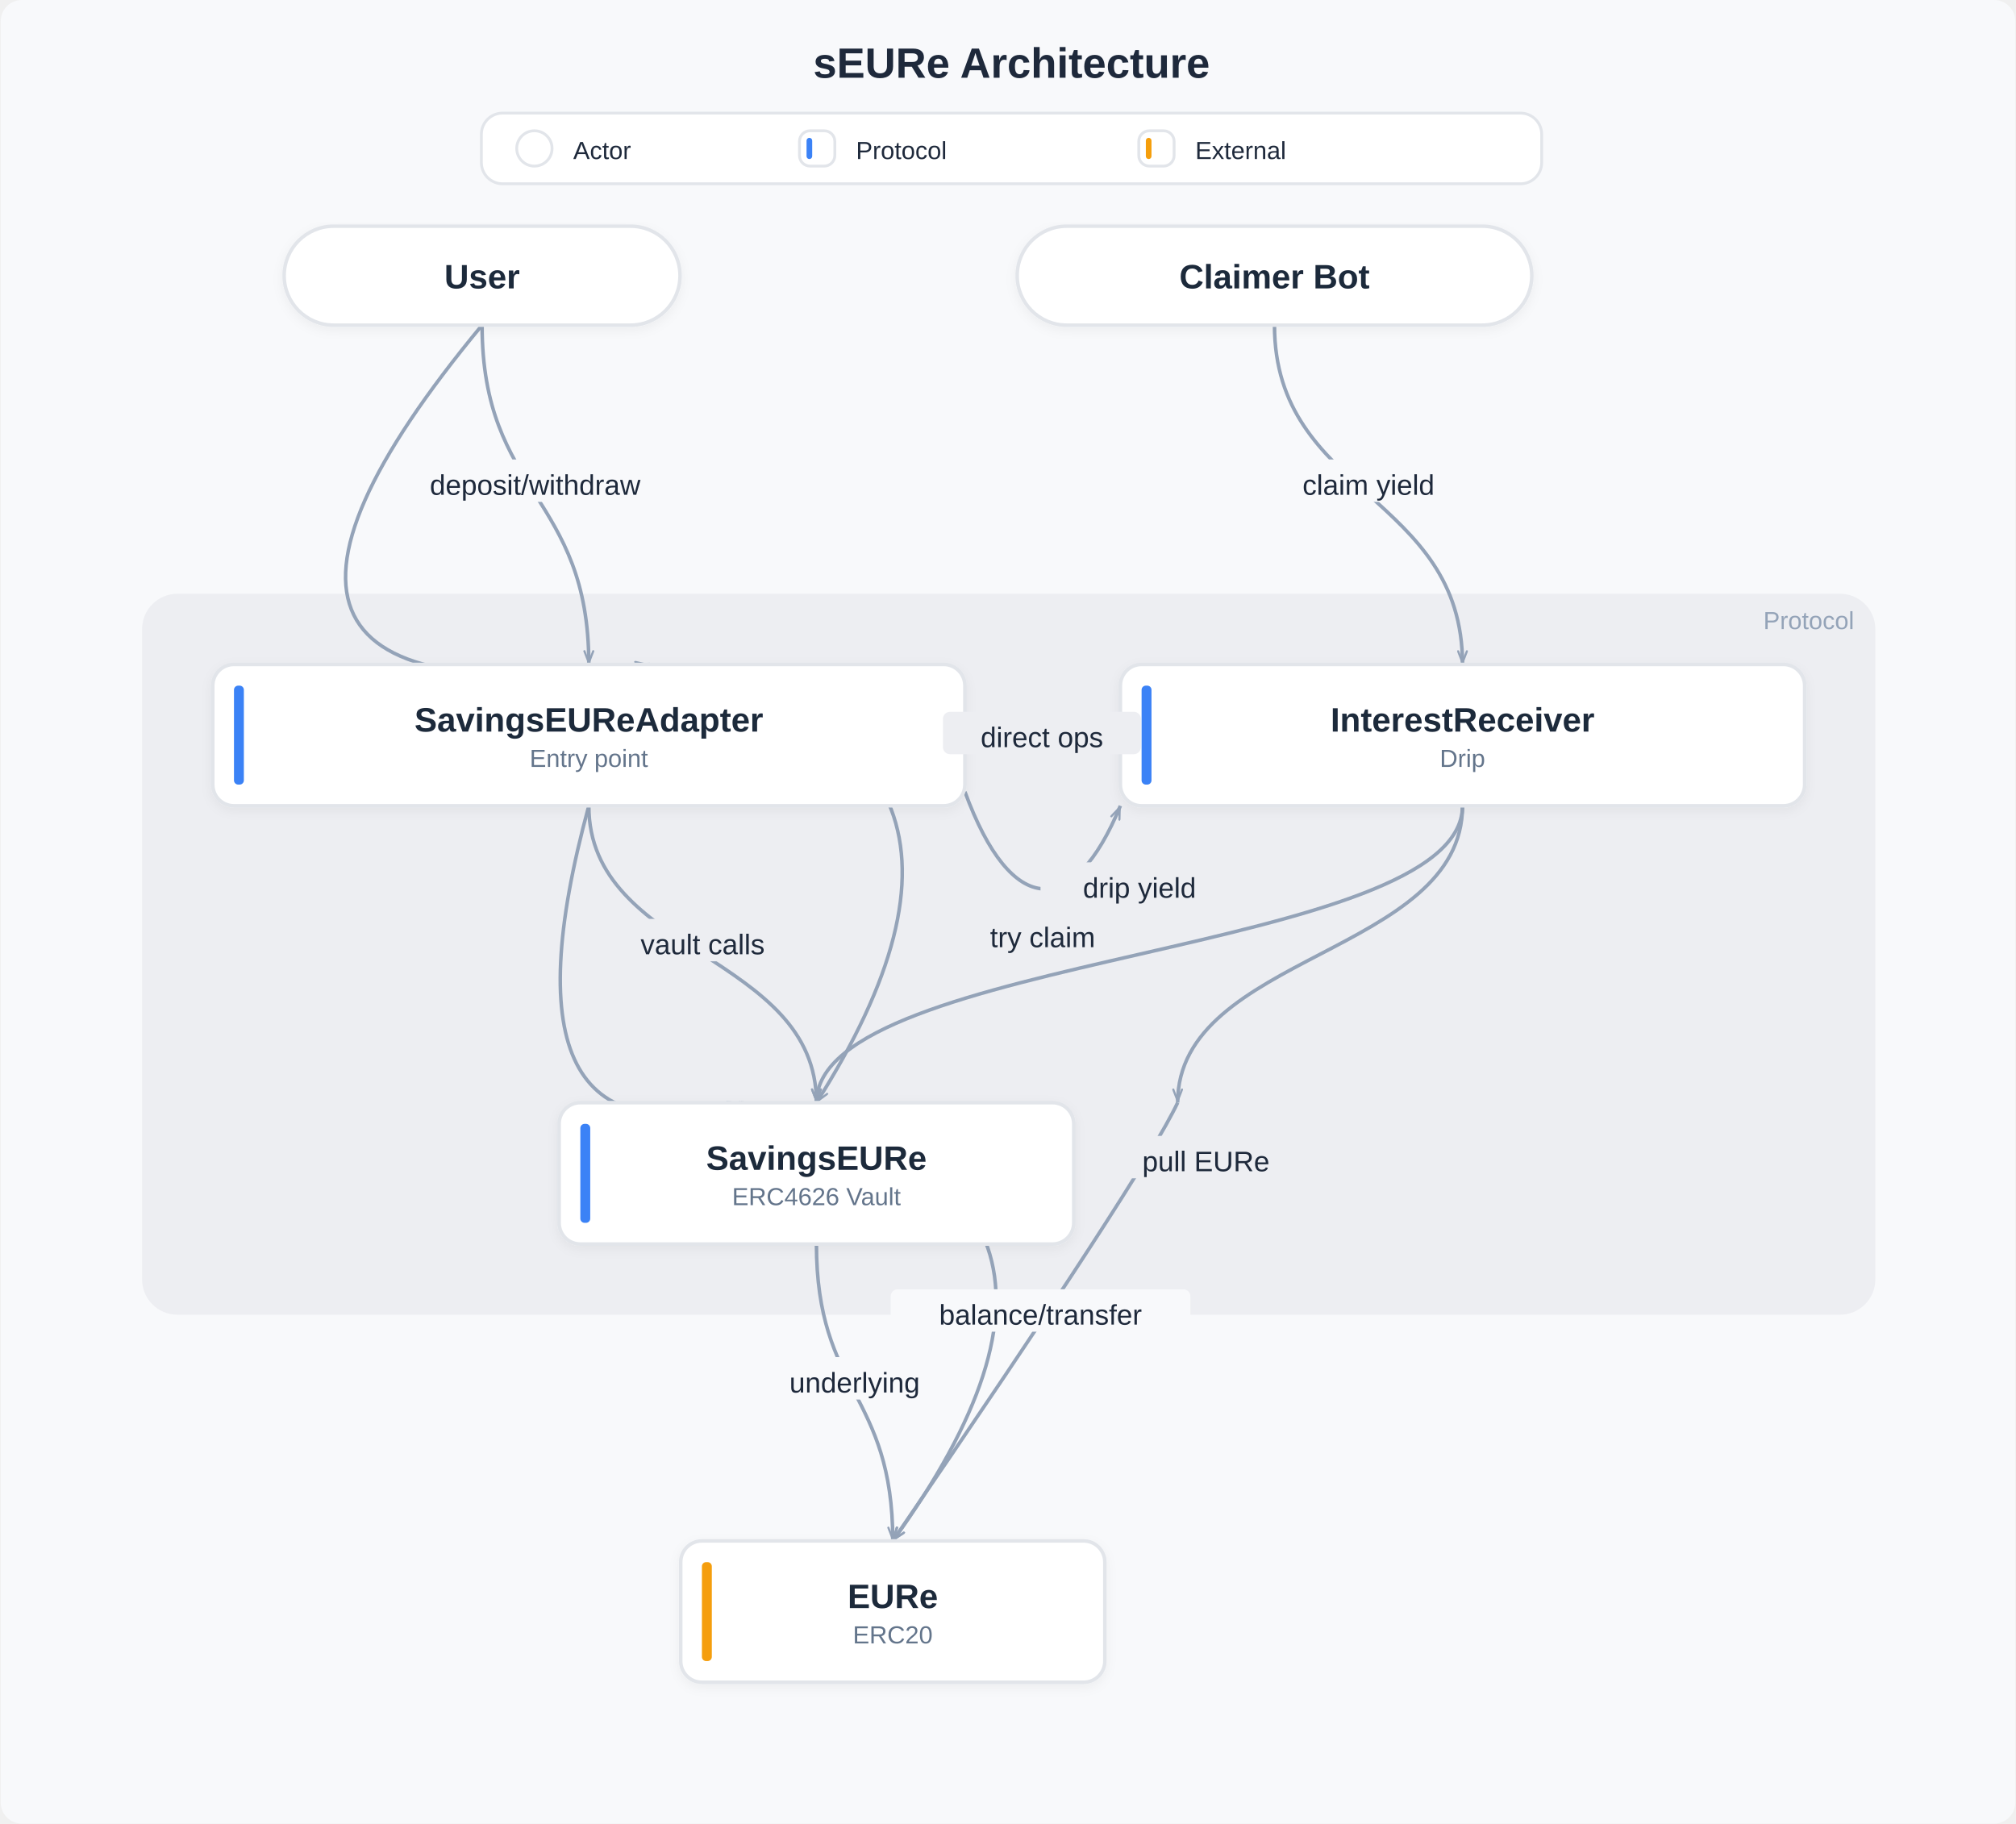
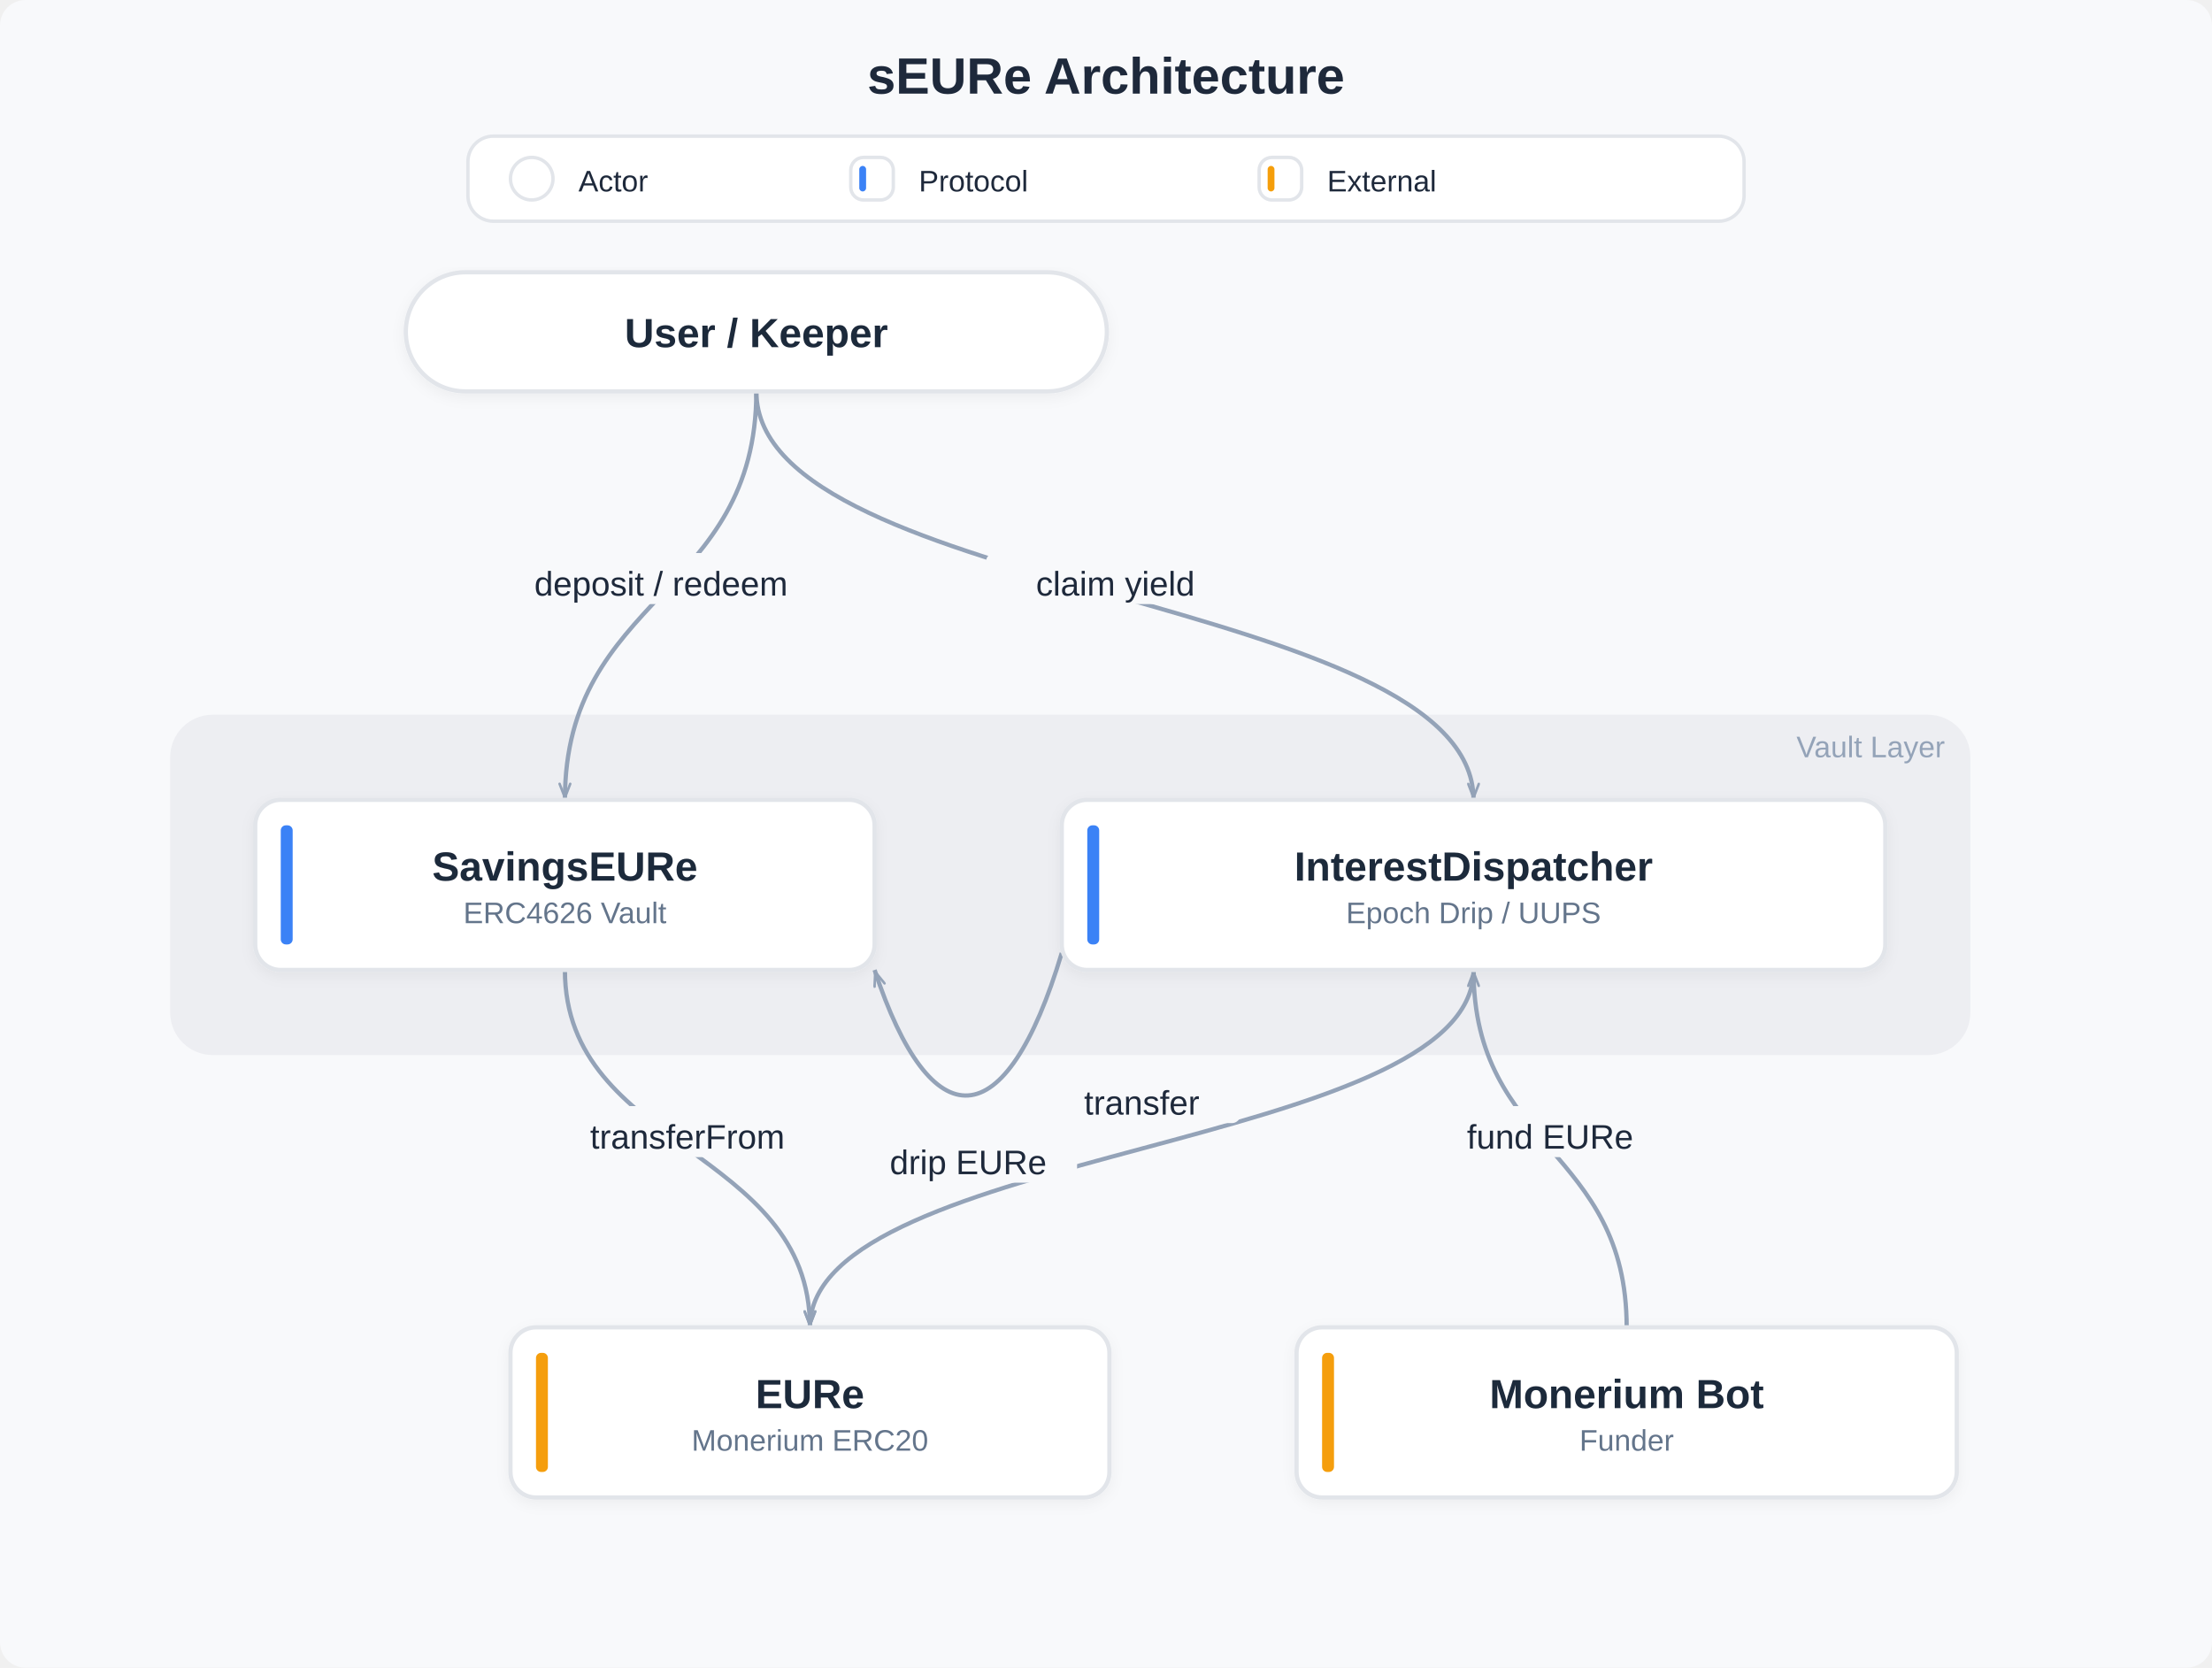
- <svg xmlns="http://www.w3.org/2000/svg" width="713" height="645" viewBox="0 0 285 258" font-family="Arial, sans-serif">
+ <svg xmlns="http://www.w3.org/2000/svg" width="650" height="490" viewBox="0 0 260 196" font-family="Arial, sans-serif">
  <defs>
    <marker id="ah" viewBox="0 0 8 6" refX="8" refY="3" markerWidth="4" markerHeight="3" orient="auto">
      <path d="M0.5,0.5 L7,3 L0.5,5.5" fill="none" stroke="#94A3B8" stroke-width="1.2" stroke-linejoin="round" stroke-linecap="round" />
    </marker>
    <filter id="shadow" x="-6%" y="-8%" width="112%" height="128%">
      <feDropShadow dx="0" dy="0.5" stdDeviation="0.8" flood-color="#000" flood-opacity="0.05" />
    </filter>
  </defs>
-   <rect width="285" height="258" fill="#F8F9FB" rx="3" />
-   <text x="143" y="11" text-anchor="middle" font-size="6" font-weight="700" fill="#1E293B">sEURe Architecture</text>
-   <rect x="68" y="16" width="150" height="10" rx="3" fill="#fff" stroke="#E2E5EA" stroke-width="0.4" />
-   <rect x="73" y="18.5" width="5" height="5" rx="2.5" fill="#fff" stroke="#E2E5EA" stroke-width="0.4" />
-   <text x="81" y="22.5" font-size="3.5" fill="#1E293B">Actor</text>
-   <rect x="113" y="18.5" width="5" height="5" rx="1.5" fill="#fff" stroke="#E2E5EA" stroke-width="0.4" />
-   <rect x="114" y="19.5" width="0.8" height="3" rx="0.4" fill="#3B82F6" />
-   <text x="121" y="22.5" font-size="3.5" fill="#1E293B">Protocol</text>
-   <rect x="161" y="18.5" width="5" height="5" rx="1.5" fill="#fff" stroke="#E2E5EA" stroke-width="0.4" />
-   <rect x="162" y="19.5" width="0.8" height="3" rx="0.4" fill="#F59E0B" />
-   <text x="169" y="22.5" font-size="3.5" fill="#1E293B">External</text>
-   <rect x="20.0" y="84.0" width="245.2" height="102.0" rx="5" fill="#EDEEF2" />
-   <text x="262.2" y="89.0" text-anchor="end" font-size="3.5" fill="#94A3B8" font-weight="500">Protocol</text>
-   <path d="M68.1,46.0 C68.1,70.0 83.2,70.0 83.2,94.0" fill="none" stroke="#94A3B8" stroke-width="0.5" marker-end="url(#ah)" />
-   <path d="M68.1,46.0 Q20.0,104.0 91.7,94.0" fill="none" stroke="#94A3B8" stroke-width="0.5" marker-end="url(#ah)" />
-   <path d="M91.7,94.0 Q148.4,104.0 115.4,156.0" fill="none" stroke="#94A3B8" stroke-width="0.5" marker-end="url(#ah)" />
-   <path d="M83.2,114.0 C83.2,135.0 115.4,135.0 115.4,156.0" fill="none" stroke="#94A3B8" stroke-width="0.5" marker-end="url(#ah)" />
-   <path d="M136.4,112.0 C143.0,130.0 151.8,130.0 158.4,114.0" fill="none" stroke="#94A3B8" stroke-width="0.5" marker-end="url(#ah)" />
-   <path d="M180.2,46.0 C180.2,70.0 206.8,70.0 206.8,94.0" fill="none" stroke="#94A3B8" stroke-width="0.5" marker-end="url(#ah)" />
-   <path d="M206.8,114.0 C206.8,135.0 115.4,135.0 115.4,156.0" fill="none" stroke="#94A3B8" stroke-width="0.5" marker-end="url(#ah)" />
-   <path d="M83.2,114.0 Q69.0,166.0 104.7,156.0" fill="none" stroke="#94A3B8" stroke-width="0.5" marker-end="url(#ah)" />
-   <path d="M104.7,156.0 Q163.8,166.0 126.2,218.0" fill="none" stroke="#94A3B8" stroke-width="0.5" marker-end="url(#ah)" />
-   <path d="M206.8,114.0 C206.8,135.0 166.5,135.0 166.5,156.0" fill="none" stroke="#94A3B8" stroke-width="0.5" marker-end="url(#ah)" />
-   <path d="M166.5,156.0 Q161.8,166.0 126.2,218.0" fill="none" stroke="#94A3B8" stroke-width="0.5" marker-end="url(#ah)" />
-   <path d="M115.4,176.0 C115.4,197.0 126.2,197.0 126.2,218.0" fill="none" stroke="#94A3B8" stroke-width="0.5" marker-end="url(#ah)" />
+   <rect width="260" height="196" fill="#F8F9FB" rx="3" />
+   <text x="130" y="11" text-anchor="middle" font-size="6" font-weight="700" fill="#1E293B">sEURe Architecture</text>
+   <rect x="55" y="16" width="150" height="10" rx="3" fill="#fff" stroke="#E2E5EA" stroke-width="0.4" />
+   <rect x="60" y="18.5" width="5" height="5" rx="2.5" fill="#fff" stroke="#E2E5EA" stroke-width="0.4" />
+   <text x="68" y="22.5" font-size="3.5" fill="#1E293B">Actor</text>
+   <rect x="100" y="18.5" width="5" height="5" rx="1.5" fill="#fff" stroke="#E2E5EA" stroke-width="0.4" />
+   <rect x="101" y="19.5" width="0.8" height="3" rx="0.4" fill="#3B82F6" />
+   <text x="108" y="22.5" font-size="3.5" fill="#1E293B">Protocol</text>
+   <rect x="148" y="18.5" width="5" height="5" rx="1.5" fill="#fff" stroke="#E2E5EA" stroke-width="0.4" />
+   <rect x="149" y="19.5" width="0.8" height="3" rx="0.4" fill="#F59E0B" />
+   <text x="156" y="22.5" font-size="3.5" fill="#1E293B">External</text>
+   <rect x="20.0" y="84.0" width="211.6" height="40.0" rx="5" fill="#EDEEF2" />
+   <text x="228.6" y="89.0" text-anchor="end" font-size="3.5" fill="#94A3B8" font-weight="500">Vault Layer</text>
+   <path d="M88.9,46.0 C88.9,70.0 66.4,70.0 66.4,94.0" fill="none" stroke="#94A3B8" stroke-width="0.5" marker-end="url(#ah)" />
+   <path d="M88.9,46.0 C88.9,70.0 173.2,70.0 173.2,94.0" fill="none" stroke="#94A3B8" stroke-width="0.5" marker-end="url(#ah)" />
+   <path d="M124.8,112.0 C118.2,134.0 109.4,134.0 102.8,114.0" fill="none" stroke="#94A3B8" stroke-width="0.5" marker-end="url(#ah)" />
+   <path d="M173.2,114.0 C173.2,135.0 95.2,135.0 95.2,156.0" fill="none" stroke="#94A3B8" stroke-width="0.5" marker-end="url(#ah)" />
+   <path d="M66.4,114.0 C66.4,135.0 95.2,135.0 95.2,156.0" fill="none" stroke="#94A3B8" stroke-width="0.5" marker-end="url(#ah)" />
+   <path d="M191.2,156.0 C191.2,135.0 173.2,135.0 173.2,114.0" fill="none" stroke="#94A3B8" stroke-width="0.5" marker-end="url(#ah)" />
  <g filter="url(#shadow)">
-     <rect x="40.1" y="32.0" width="56.0" height="14" rx="7" fill="#fff" stroke="#E2E5EA" stroke-width="0.5" />
-     <text x="68.1" y="40.8" text-anchor="middle" font-size="4.8" font-weight="600" fill="#1E293B">User</text>
+     <rect x="47.7" y="32.0" width="82.4" height="14" rx="7" fill="#fff" stroke="#E2E5EA" stroke-width="0.5" />
+     <text x="88.9" y="40.8" text-anchor="middle" font-size="4.8" font-weight="600" fill="#1E293B">User / Keeper</text>
  </g>
  <g filter="url(#shadow)">
-     <rect x="143.8" y="32.0" width="72.8" height="14" rx="7" fill="#fff" stroke="#E2E5EA" stroke-width="0.5" />
-     <text x="180.2" y="40.8" text-anchor="middle" font-size="4.8" font-weight="600" fill="#1E293B">Claimer Bot</text>
+     <rect x="30.0" y="94.0" width="72.8" height="20" rx="3" fill="#fff" stroke="#E2E5EA" stroke-width="0.5" />
+     <rect x="33.0" y="97.0" width="1.4" height="14" rx="0.6" fill="#3B82F6" />
+     <text x="66.4" y="103.5" text-anchor="middle" font-size="4.8" font-weight="600" fill="#1E293B">SavingsEURe</text>
+     <text x="66.4" y="108.5" text-anchor="middle" font-size="3.5" fill="#64748B">ERC4626 Vault</text>
  </g>
  <g filter="url(#shadow)">
-     <rect x="30.0" y="94.0" width="106.4" height="20" rx="3" fill="#fff" stroke="#E2E5EA" stroke-width="0.5" />
-     <rect x="33.0" y="97.0" width="1.4" height="14" rx="0.6" fill="#3B82F6" />
-     <text x="83.2" y="103.5" text-anchor="middle" font-size="4.8" font-weight="600" fill="#1E293B">SavingsEUReAdapter</text>
-     <text x="83.2" y="108.5" text-anchor="middle" font-size="3.5" fill="#64748B">Entry point</text>
+     <rect x="124.8" y="94.0" width="96.8" height="20" rx="3" fill="#fff" stroke="#E2E5EA" stroke-width="0.5" />
+     <rect x="127.8" y="97.0" width="1.4" height="14" rx="0.6" fill="#3B82F6" />
+     <text x="173.2" y="103.5" text-anchor="middle" font-size="4.8" font-weight="600" fill="#1E293B">InterestDispatcher</text>
+     <text x="173.2" y="108.5" text-anchor="middle" font-size="3.5" fill="#64748B">Epoch Drip / UUPS</text>
  </g>
  <g filter="url(#shadow)">
-     <rect x="158.4" y="94.0" width="96.8" height="20" rx="3" fill="#fff" stroke="#E2E5EA" stroke-width="0.5" />
-     <rect x="161.4" y="97.0" width="1.4" height="14" rx="0.6" fill="#3B82F6" />
-     <text x="206.8" y="103.5" text-anchor="middle" font-size="4.8" font-weight="600" fill="#1E293B">InterestReceiver</text>
-     <text x="206.8" y="108.5" text-anchor="middle" font-size="3.5" fill="#64748B">Drip</text>
+     <rect x="60.0" y="156.0" width="70.4" height="20" rx="3" fill="#fff" stroke="#E2E5EA" stroke-width="0.5" />
+     <rect x="63.0" y="159.0" width="1.4" height="14" rx="0.6" fill="#F59E0B" />
+     <text x="95.2" y="165.5" text-anchor="middle" font-size="4.8" font-weight="600" fill="#1E293B">EURe</text>
+     <text x="95.2" y="170.5" text-anchor="middle" font-size="3.5" fill="#64748B">Monerium ERC20</text>
  </g>
  <g filter="url(#shadow)">
-     <rect x="79.0" y="156.0" width="72.8" height="20" rx="3" fill="#fff" stroke="#E2E5EA" stroke-width="0.5" />
-     <rect x="82.0" y="159.0" width="1.4" height="14" rx="0.6" fill="#3B82F6" />
-     <text x="115.4" y="165.5" text-anchor="middle" font-size="4.8" font-weight="600" fill="#1E293B">SavingsEURe</text>
-     <text x="115.4" y="170.5" text-anchor="middle" font-size="3.5" fill="#64748B">ERC4626 Vault</text>
+     <rect x="152.4" y="156.0" width="77.6" height="20" rx="3" fill="#fff" stroke="#E2E5EA" stroke-width="0.5" />
+     <rect x="155.4" y="159.0" width="1.4" height="14" rx="0.6" fill="#F59E0B" />
+     <text x="191.2" y="165.5" text-anchor="middle" font-size="4.8" font-weight="600" fill="#1E293B">Monerium Bot</text>
+     <text x="191.2" y="170.5" text-anchor="middle" font-size="3.5" fill="#64748B">Funder</text>
  </g>
-   <g filter="url(#shadow)">
-     <rect x="96.2" y="218.0" width="60.0" height="20" rx="3" fill="#fff" stroke="#E2E5EA" stroke-width="0.5" />
-     <rect x="99.2" y="221.0" width="1.4" height="14" rx="0.6" fill="#F59E0B" />
-     <text x="126.2" y="227.5" text-anchor="middle" font-size="4.8" font-weight="600" fill="#1E293B">EURe</text>
-     <text x="126.2" y="232.5" text-anchor="middle" font-size="3.5" fill="#64748B">ERC20</text>
-   </g>
-   <rect x="54.4" y="65.0" width="42.4" height="6.0" rx="1" fill="#F8F9FB" />
-   <text x="75.6" y="70.0" font-size="4" fill="#1E293B" font-weight="500" text-anchor="middle">deposit/withdraw</text>
-   <rect x="133.3" y="100.7" width="28.0" height="6.0" rx="1" fill="#EDEEF2" />
-   <text x="147.3" y="105.7" font-size="4" fill="#1E293B" font-weight="500" text-anchor="middle">direct ops</text>
-   <rect x="84.1" y="130.0" width="30.4" height="6.0" rx="1" fill="#EDEEF2" />
-   <text x="99.3" y="135.0" font-size="4" fill="#1E293B" font-weight="500" text-anchor="middle">vault calls</text>
-   <rect x="134.6" y="129.0" width="25.6" height="6.0" rx="1" fill="#EDEEF2" />
-   <text x="147.4" y="134.0" font-size="4" fill="#1E293B" font-weight="500" text-anchor="middle">try claim</text>
-   <rect x="178.3" y="65.0" width="30.4" height="6.0" rx="1" fill="#F8F9FB" />
-   <text x="193.5" y="70.0" font-size="4" fill="#1E293B" font-weight="500" text-anchor="middle">claim yield</text>
-   <rect x="147.1" y="122.0" width="28.0" height="6.0" rx="1" fill="#EDEEF2" />
-   <text x="161.1" y="127.0" font-size="4" fill="#1E293B" font-weight="500" text-anchor="middle">drip yield</text>
-   <rect x="157.7" y="160.7" width="25.6" height="6.0" rx="1" fill="#EDEEF2" />
-   <text x="170.5" y="165.7" font-size="4" fill="#1E293B" font-weight="500" text-anchor="middle">pull EURe</text>
-   <rect x="125.9" y="182.4" width="42.4" height="6.0" rx="1" fill="#F8F9FB" />
-   <text x="147.1" y="187.4" font-size="4" fill="#1E293B" font-weight="500" text-anchor="middle">balance/transfer</text>
-   <rect x="106.8" y="192.0" width="28.0" height="6.0" rx="1" fill="#F8F9FB" />
-   <text x="120.8" y="197.0" font-size="4" fill="#1E293B" font-weight="500" text-anchor="middle">underlying</text>
+   <rect x="56.5" y="65.0" width="42.4" height="6.0" rx="1" fill="#F8F9FB" />
+   <text x="77.7" y="70.0" font-size="4" fill="#1E293B" font-weight="500" text-anchor="middle">deposit / redeem</text>
+   <rect x="115.9" y="65.0" width="30.4" height="6.0" rx="1" fill="#F8F9FB" />
+   <text x="131.1" y="70.0" font-size="4" fill="#1E293B" font-weight="500" text-anchor="middle">claim yield</text>
+   <rect x="101.0" y="133.0" width="25.6" height="6.0" rx="1" fill="#F8F9FB" />
+   <text x="113.8" y="138.0" font-size="4" fill="#1E293B" font-weight="500" text-anchor="middle">drip EURe</text>
+   <rect x="122.6" y="126.0" width="23.2" height="6.0" rx="1" fill="#F8F9FB" />
+   <text x="134.2" y="131.0" font-size="4" fill="#1E293B" font-weight="500" text-anchor="middle">transfer</text>
+   <rect x="64.4" y="130.0" width="32.8" height="6.0" rx="1" fill="#F8F9FB" />
+   <text x="80.8" y="135.0" font-size="4" fill="#1E293B" font-weight="500" text-anchor="middle">transferFrom</text>
+   <rect x="169.4" y="130.0" width="25.6" height="6.0" rx="1" fill="#F8F9FB" />
+   <text x="182.2" y="135.0" font-size="4" fill="#1E293B" font-weight="500" text-anchor="middle">fund EURe</text>
</svg>
